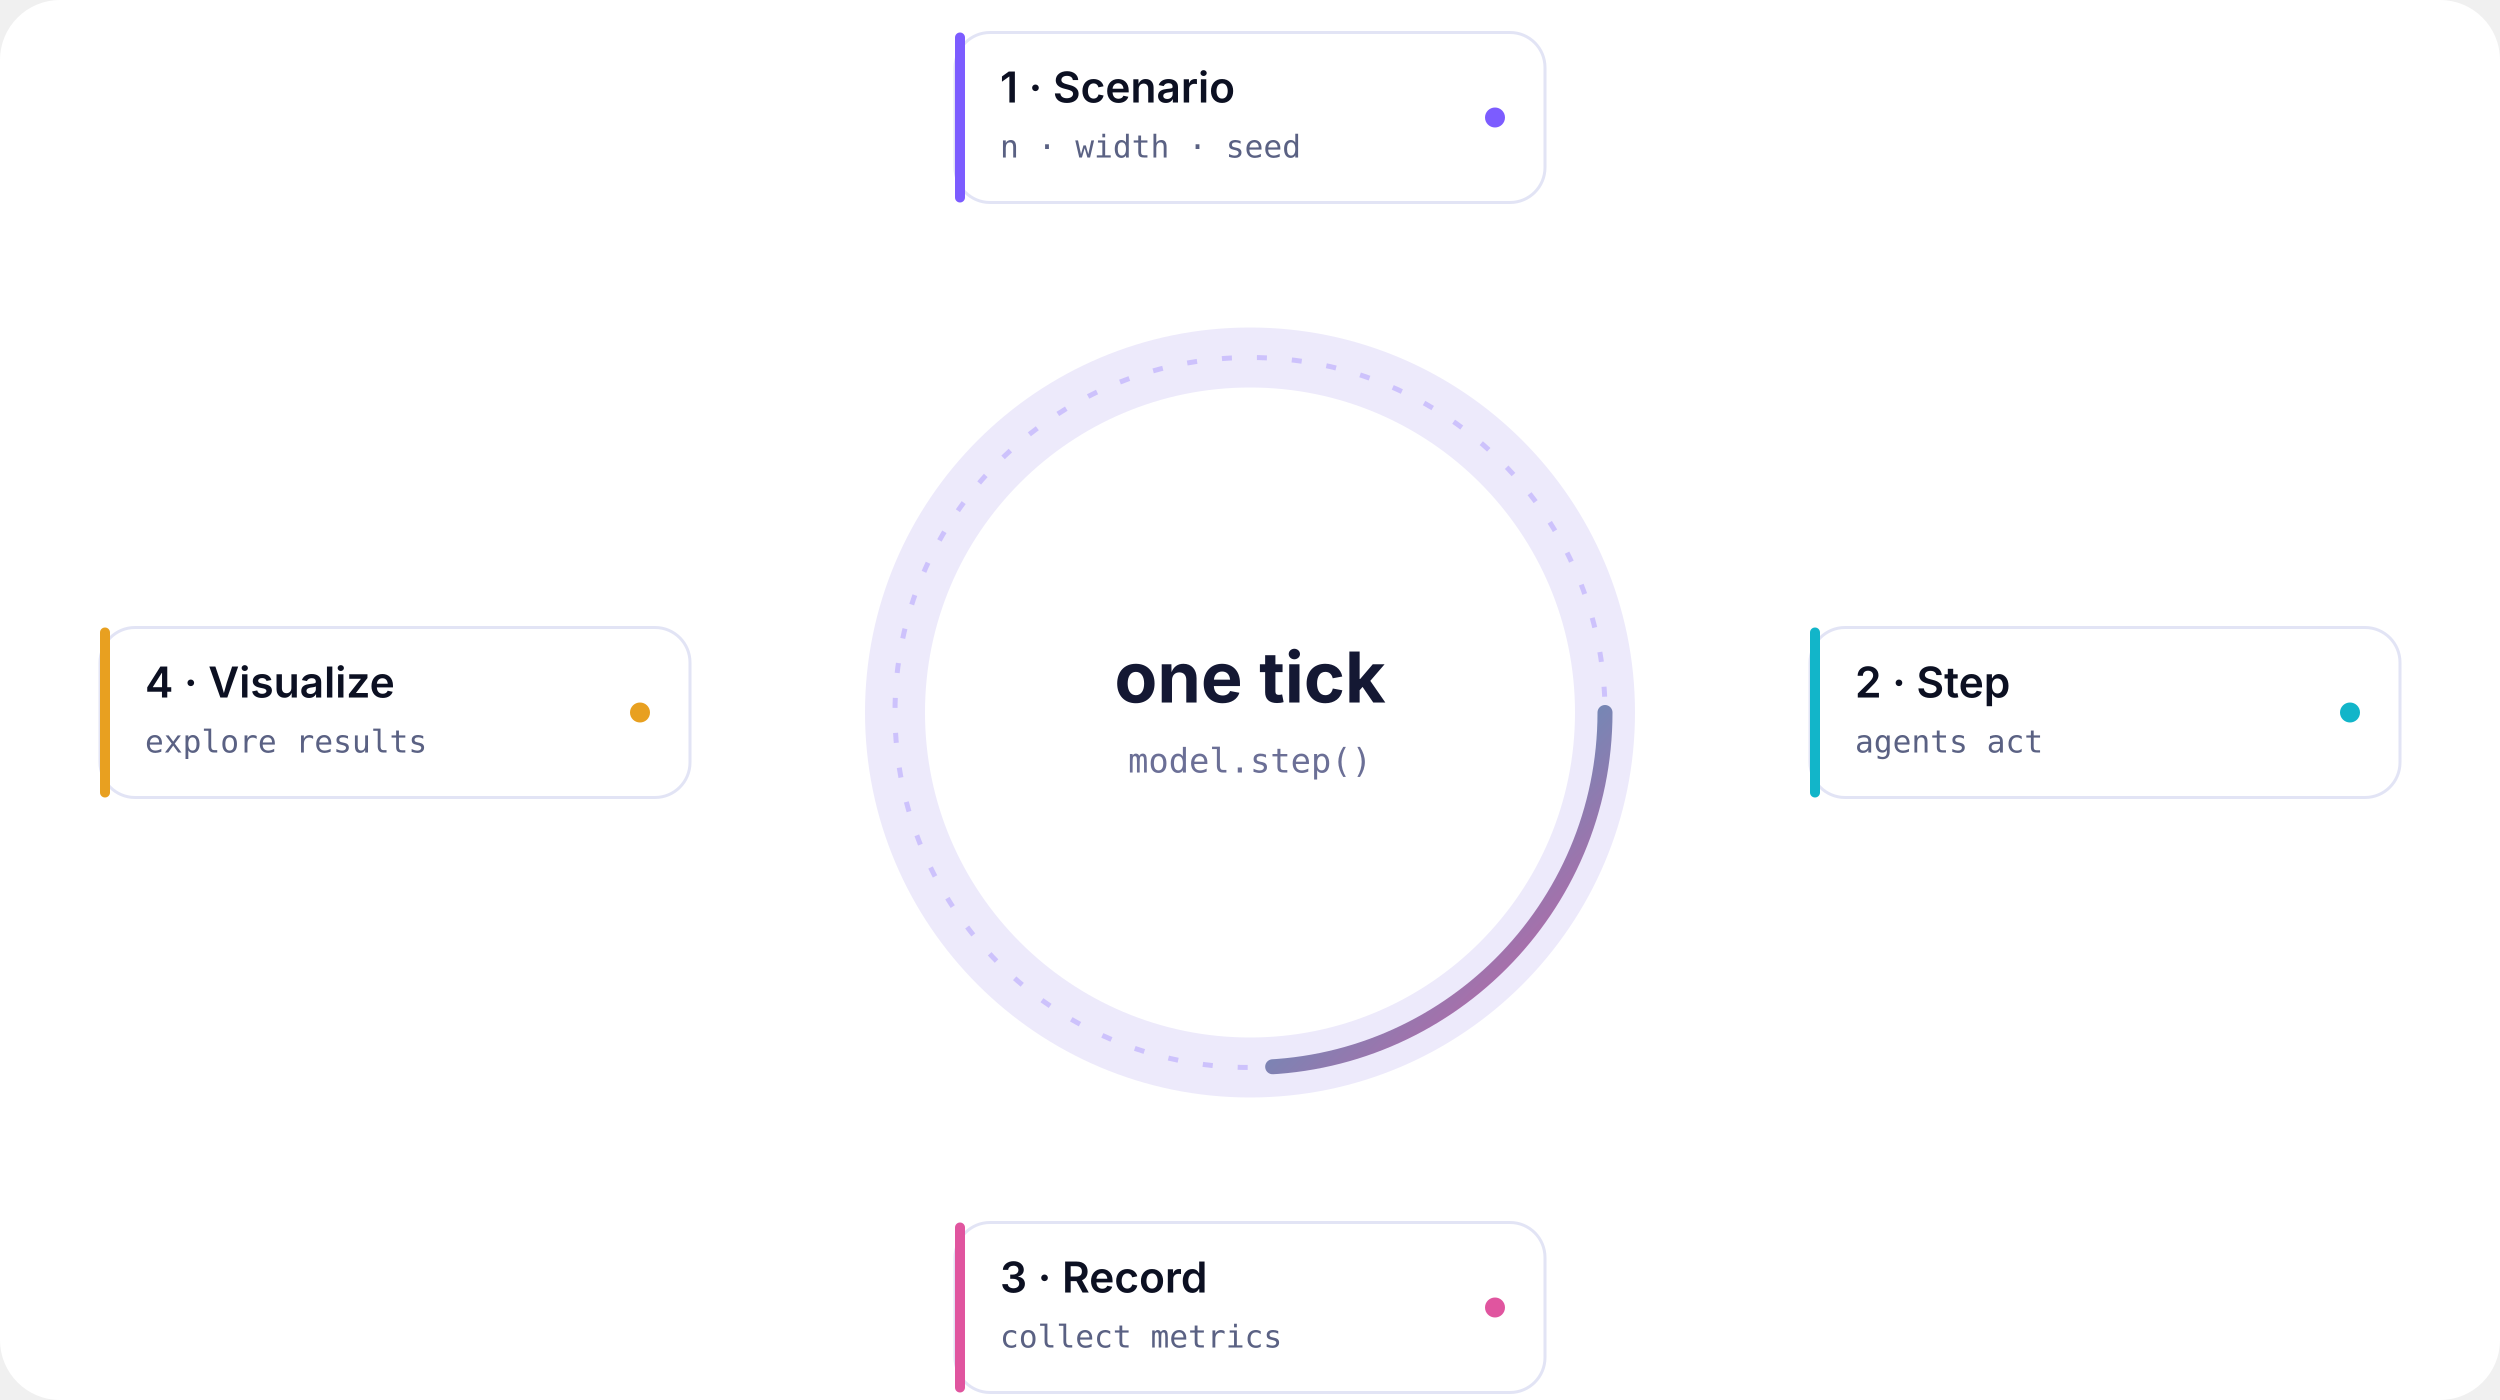
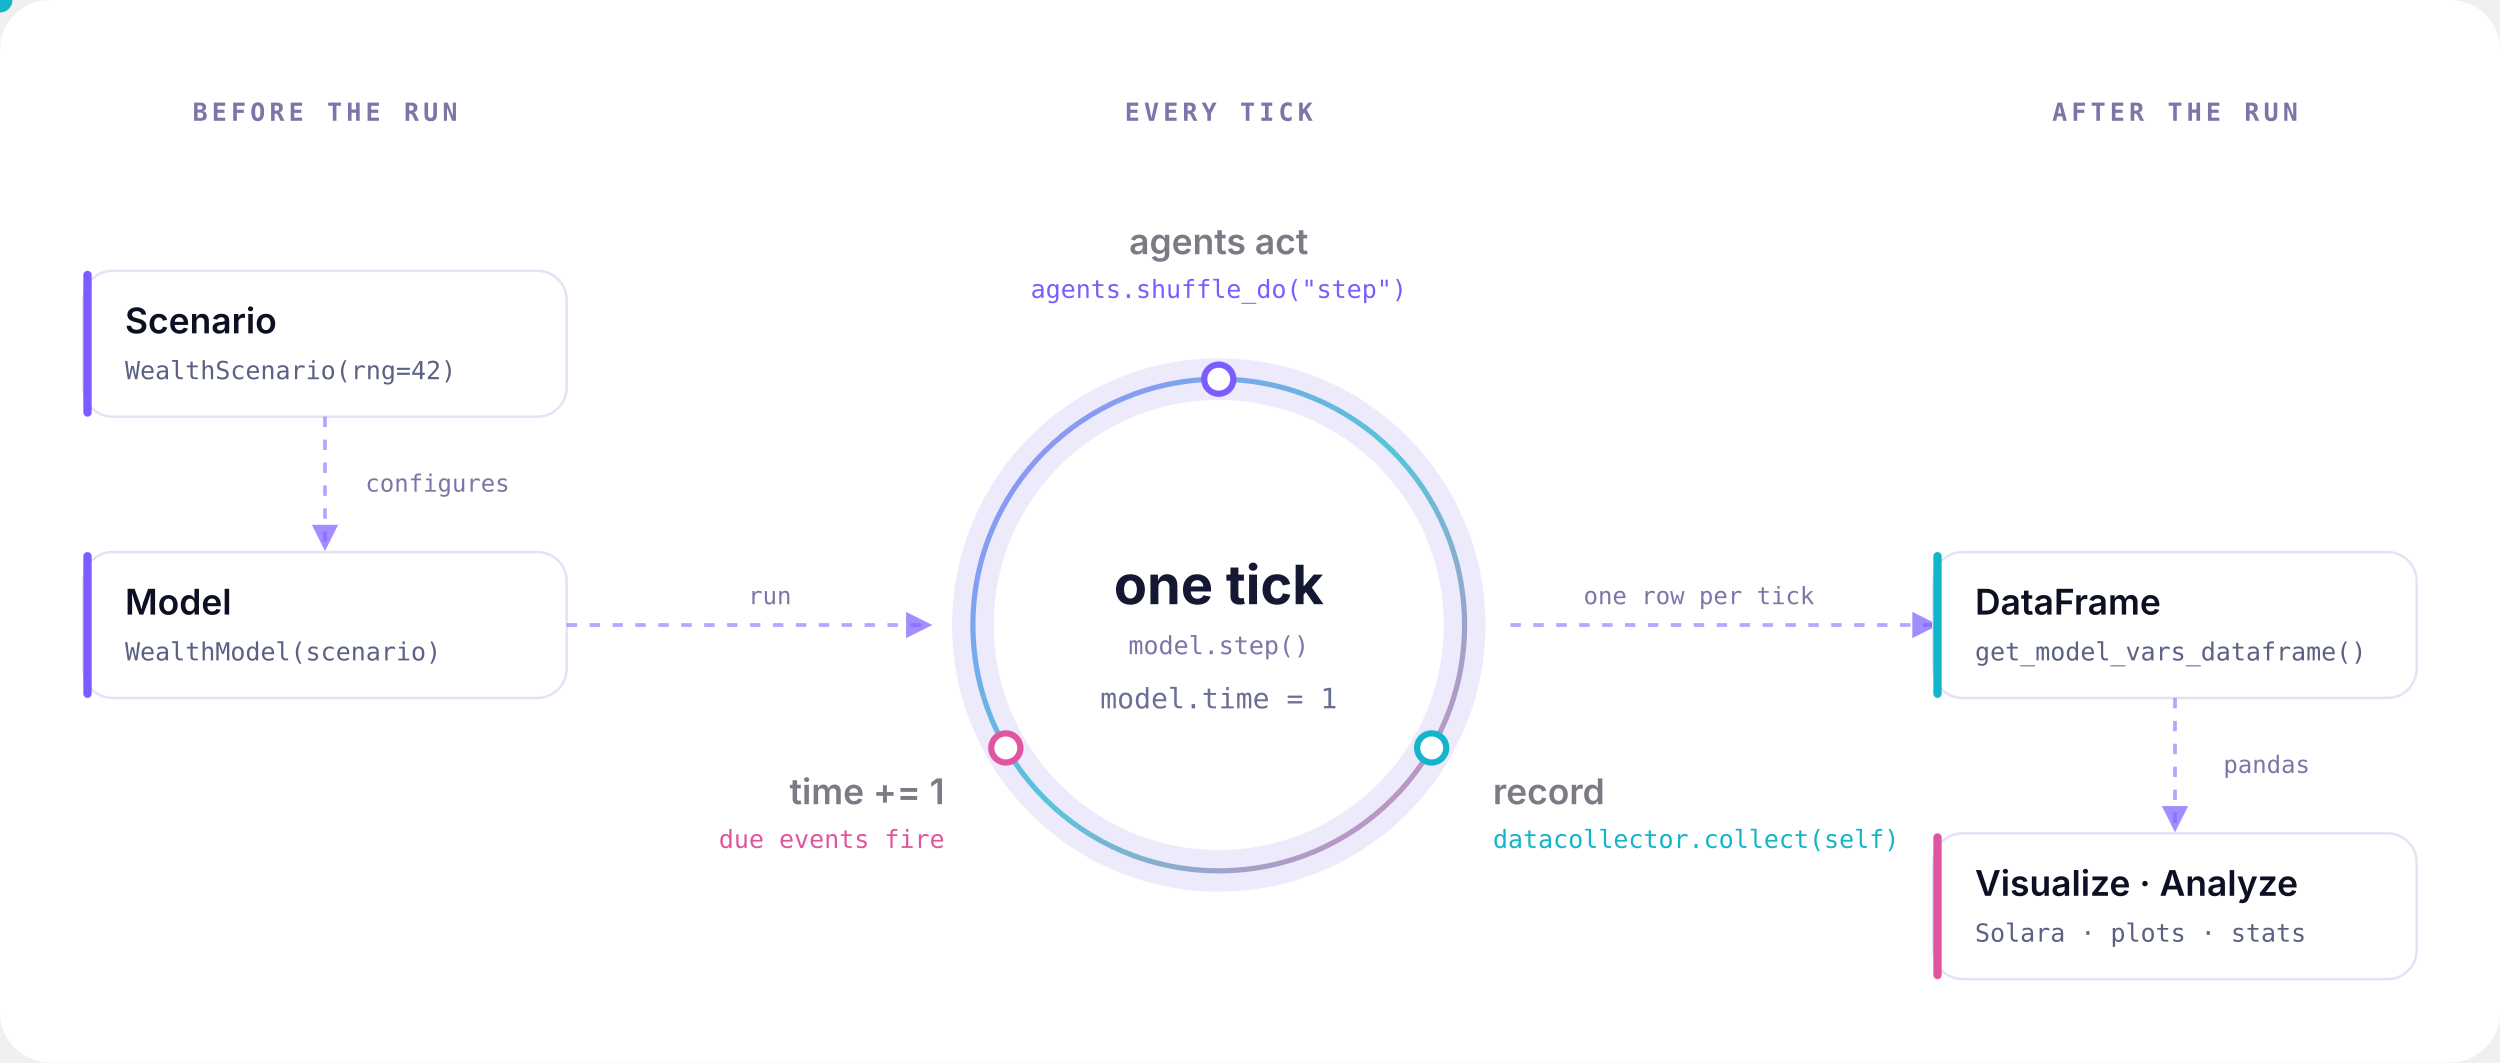
- <svg xmlns="http://www.w3.org/2000/svg" viewBox="0 0 1000 560" width="1000" height="560" role="img" aria-label="The Modelly simulation loop: scenario, step, record, visualize.">
+ <svg xmlns="http://www.w3.org/2000/svg" viewBox="0 0 1200 510" width="1200" height="510" role="img" aria-label="The Modelly simulation loop: a scenario configures the model once; every tick the agents act, data is recorded and time advances; after the run the rows are a pandas DataFrame to visualize and analyze.">
  <defs>
    <linearGradient id="ring" x1="0" y1="0" x2="1" y2="1">
      <stop offset="0" stop-color="#7C5CFF" />
      <stop offset="0.5" stop-color="#12B5C9" />
      <stop offset="1" stop-color="#E0559F" />
    </linearGradient>
-     <style>
-       @media (prefers-reduced-motion: reduce) { * { animation: none !important; } }
-     </style>
+     <marker id="head" viewBox="0 0 10 10" refX="8" refY="5" markerWidth="7" markerHeight="7" orient="auto">
+       <path d="M0 0 L10 5 L0 10 z" fill="#7C5CFF" fill-opacity="0.7" />
+     </marker>
  </defs>
-   <rect width="1000" height="560" rx="24" fill="#FFFFFF" />
-   <circle cx="500" cy="285" r="142" fill="none" stroke="#EDEAFB" stroke-width="24" />
-   <circle cx="500" cy="285" r="142" fill="none" stroke="#7C5CFF" stroke-opacity="0.28" stroke-width="2" stroke-dasharray="4 10">
-     <animate attributeName="stroke-dashoffset" from="0" to="-28" dur="3s" repeatCount="indefinite" />
+   <rect width="1200" height="510" rx="24" fill="#FFFFFF" />
+   <text x="156" y="58" text-anchor="middle" font-family="'JetBrains Mono', 'SF Mono', ui-monospace, Menlo, monospace" font-size="12" font-weight="600" letter-spacing="2" fill="#7A76A8">BEFORE THE RUN</text>
+   <text x="585" y="58" text-anchor="middle" font-family="'JetBrains Mono', 'SF Mono', ui-monospace, Menlo, monospace" font-size="12" font-weight="600" letter-spacing="2" fill="#7A76A8">EVERY TICK</text>
+   <text x="1044" y="58" text-anchor="middle" font-family="'JetBrains Mono', 'SF Mono', ui-monospace, Menlo, monospace" font-size="12" font-weight="600" letter-spacing="2" fill="#7A76A8">AFTER THE RUN</text>
+   <g>
+     <rect x="40" y="130" width="232" height="70" rx="14" fill="#FFFFFF" stroke="#E2E4F5" stroke-width="1.2" />
+     <rect x="40" y="130" width="4" height="70" rx="2" fill="#7C5CFF" />
+     <text x="60" y="160" font-family="Inter, 'Segoe UI', 'Helvetica Neue', system-ui, -apple-system, sans-serif" font-size="17" font-weight="600" fill="#0C1022">Scenario</text>
+     <text x="60" y="182" font-family="'JetBrains Mono', 'SF Mono', ui-monospace, Menlo, monospace" font-size="12" fill="#5A6183">WealthScenario(rng=42)</text>
+   </g>
+   <path d="M156 200 L156 262" fill="none" stroke="#7C5CFF" stroke-opacity="0.55" stroke-width="1.8" stroke-dasharray="5 6" marker-end="url(#head)">
+     <animate attributeName="stroke-dashoffset" from="22" to="0" dur="1.6s" repeatCount="indefinite" />
+   </path>
+   <text x="210" y="236" text-anchor="middle" font-family="'JetBrains Mono', 'SF Mono', ui-monospace, Menlo, monospace" font-size="11.5" fill="#7A76A8">configures</text>
+   <g>
+     <rect x="40" y="265" width="232" height="70" rx="14" fill="#FFFFFF" stroke="#E2E4F5" stroke-width="1.2" />
+     <rect x="40" y="265" width="4" height="70" rx="2" fill="#7C5CFF" />
+     <text x="60" y="295" font-family="Inter, 'Segoe UI', 'Helvetica Neue', system-ui, -apple-system, sans-serif" font-size="17" font-weight="600" fill="#0C1022">Model</text>
+     <text x="60" y="317" font-family="'JetBrains Mono', 'SF Mono', ui-monospace, Menlo, monospace" font-size="12" fill="#5A6183">WealthModel(scenario)</text>
+   </g>
+   <path d="M272 300 L445 300" fill="none" stroke="#7C5CFF" stroke-opacity="0.55" stroke-width="1.8" stroke-dasharray="5 6" marker-end="url(#head)">
+     <animate attributeName="stroke-dashoffset" from="22" to="0" dur="1.6s" repeatCount="indefinite" />
+   </path>
+   <text x="369.5" y="290" text-anchor="middle" font-family="'JetBrains Mono', 'SF Mono', ui-monospace, Menlo, monospace" font-size="11.5" fill="#7A76A8">run</text>
+   <circle cx="585" cy="300" r="118" fill="none" stroke="#EDEAFB" stroke-width="20" />
+   <path id="tick" d="M585.0 182.0 A118 118 0 0 1 585.0 418.0 A118 118 0 0 1 585.0 182.0" fill="none" stroke="url(#ring)" stroke-width="2.5" stroke-opacity="0.7" />
+   <circle r="6" fill="#12B5C9">
+     <animateMotion dur="4.5s" repeatCount="indefinite">
+       <mpath href="#tick" />
+     </animateMotion>
  </circle>
-   <g transform="translate(500 285)">
-     <circle r="142" fill="none" stroke="url(#ring)" stroke-width="6" stroke-linecap="round" stroke-dasharray="214 892">
-       <animateTransform attributeName="transform" type="rotate" from="0" to="360" dur="9s" repeatCount="indefinite" />
+   <text x="585" y="290" text-anchor="middle" font-family="Inter, 'Segoe UI', 'Helvetica Neue', system-ui, -apple-system, sans-serif" font-size="26" font-weight="700" fill="#141833">one tick</text>
+   <text x="585" y="314" text-anchor="middle" font-family="'JetBrains Mono', 'SF Mono', ui-monospace, Menlo, monospace" font-size="12" fill="#7A76A8">model.step()</text>
+   <text x="585" y="340" text-anchor="middle" font-family="'JetBrains Mono', 'SF Mono', ui-monospace, Menlo, monospace" font-size="13.5" fill="#6B6F96" opacity="1">model.time = 1<animate attributeName="opacity" values="1;0;0;0" keyTimes="0.000;0.250;0.500;0.750" calcMode="discrete" dur="18.0s" repeatCount="indefinite" />
+   </text>
+   <text x="585" y="340" text-anchor="middle" font-family="'JetBrains Mono', 'SF Mono', ui-monospace, Menlo, monospace" font-size="13.5" fill="#6B6F96" opacity="0">model.time = 2<animate attributeName="opacity" values="0;1;0;0" keyTimes="0.000;0.250;0.500;0.750" calcMode="discrete" dur="18.0s" repeatCount="indefinite" />
+   </text>
+   <text x="585" y="340" text-anchor="middle" font-family="'JetBrains Mono', 'SF Mono', ui-monospace, Menlo, monospace" font-size="13.5" fill="#6B6F96" opacity="0">model.time = 3<animate attributeName="opacity" values="0;0;1;0" keyTimes="0.000;0.250;0.500;0.750" calcMode="discrete" dur="18.0s" repeatCount="indefinite" />
+   </text>
+   <text x="585" y="340" text-anchor="middle" font-family="'JetBrains Mono', 'SF Mono', ui-monospace, Menlo, monospace" font-size="13.5" fill="#6B6F96" opacity="0">model.time = 4<animate attributeName="opacity" values="0;0;0;1" keyTimes="0.000;0.250;0.500;0.750" calcMode="discrete" dur="18.0s" repeatCount="indefinite" />
+   </text>
+   <g>
+     <circle cx="585.0" cy="182.0" r="16" fill="#7C5CFF" opacity="0">
+       <animate attributeName="opacity" values="0;0.25;0;0" keyTimes="0;0.06;0.3;1" dur="4.5s" begin="0.00s" repeatCount="indefinite" />
    </circle>
-   </g>
-   <circle r="4" fill="#12B5C9" opacity="0">
-     <animateMotion dur="9s" repeatCount="indefinite" path="M642 285 A142 142 0 1 1 358 285 A142 142 0 1 1 642 285" />
-   </circle>
-   <text x="500" y="281" text-anchor="middle" font-family="Inter, 'Segoe UI', 'Helvetica Neue', system-ui, -apple-system, sans-serif" font-size="28" font-weight="700" fill="#141833">one tick</text>
-   <text x="500" y="309" text-anchor="middle" font-family="'JetBrains Mono', 'SF Mono', ui-monospace, Menlo, monospace" font-size="13.5" fill="#6B6F96">model.step()</text>
-   <g>
-     <rect x="382" y="13" width="236" height="68" rx="14" fill="#FFFFFF" stroke="#E2E4F5" stroke-width="1.2" />
-     <rect x="382" y="13" width="4" height="68" rx="2" fill="#7C5CFF" />
-     <text x="400" y="41" font-family="Inter, 'Segoe UI', 'Helvetica Neue', system-ui, -apple-system, sans-serif" font-size="17" font-weight="600" fill="#0C1022">1 · Scenario</text>
-     <text x="400" y="63" font-family="'JetBrains Mono', 'SF Mono', ui-monospace, Menlo, monospace" font-size="12.5" fill="#5A6183">n · width · seed</text>
-     <circle cx="598" cy="47" r="4" fill="#7C5CFF">
-       <animate attributeName="opacity" values="1;0.2;1" dur="2.8s" begin="-0.0s" repeatCount="indefinite" />
-     </circle>
+     <circle cx="585.0" cy="182.0" r="7" fill="#FFFFFF" stroke="#7C5CFF" stroke-width="3" />
+     <text x="585.0" y="122.0" text-anchor="middle" font-family="Inter, 'Segoe UI', 'Helvetica Neue', system-ui, -apple-system, sans-serif" font-size="17" font-weight="600" fill="#0C1022" fill-opacity="0.55">agents act<animate attributeName="fill-opacity" values="0.55;1;0.55;0.55" keyTimes="0;0.06;0.3;1" dur="4.5s" begin="0.00s" repeatCount="indefinite" />
+     </text>
+     <text x="585.0" y="143.0" text-anchor="middle" font-family="'JetBrains Mono', 'SF Mono', ui-monospace, Menlo, monospace" font-size="12" fill="#7C5CFF">agents.shuffle_do("step")</text>
  </g>
  <g>
-     <rect x="724" y="251" width="236" height="68" rx="14" fill="#FFFFFF" stroke="#E2E4F5" stroke-width="1.2" />
-     <rect x="724" y="251" width="4" height="68" rx="2" fill="#12B5C9" />
-     <text x="742" y="279" font-family="Inter, 'Segoe UI', 'Helvetica Neue', system-ui, -apple-system, sans-serif" font-size="17" font-weight="600" fill="#0C1022">2 · Step</text>
-     <text x="742" y="301" font-family="'JetBrains Mono', 'SF Mono', ui-monospace, Menlo, monospace" font-size="12.5" fill="#5A6183">agents act</text>
-     <circle cx="940" cy="285" r="4" fill="#12B5C9">
-       <animate attributeName="opacity" values="1;0.2;1" dur="2.8s" begin="-0.7s" repeatCount="indefinite" />
+     <circle cx="687.2" cy="359.0" r="16" fill="#12B5C9" opacity="0">
+       <animate attributeName="opacity" values="0;0.25;0;0" keyTimes="0;0.06;0.3;1" dur="4.5s" begin="1.50s" repeatCount="indefinite" />
    </circle>
+     <circle cx="687.2" cy="359.0" r="7" fill="#FFFFFF" stroke="#12B5C9" stroke-width="3" />
+     <text x="716.6" y="386.0" text-anchor="start" font-family="Inter, 'Segoe UI', 'Helvetica Neue', system-ui, -apple-system, sans-serif" font-size="17" font-weight="600" fill="#0C1022" fill-opacity="0.55">record<animate attributeName="fill-opacity" values="0.55;1;0.55;0.55" keyTimes="0;0.06;0.3;1" dur="4.5s" begin="1.50s" repeatCount="indefinite" />
+     </text>
+     <text x="716.6" y="407.0" text-anchor="start" font-family="'JetBrains Mono', 'SF Mono', ui-monospace, Menlo, monospace" font-size="12" fill="#12B5C9">datacollector.collect(self)</text>
  </g>
  <g>
-     <rect x="382" y="489" width="236" height="68" rx="14" fill="#FFFFFF" stroke="#E2E4F5" stroke-width="1.2" />
-     <rect x="382" y="489" width="4" height="68" rx="2" fill="#E0559F" />
-     <text x="400" y="517" font-family="Inter, 'Segoe UI', 'Helvetica Neue', system-ui, -apple-system, sans-serif" font-size="17" font-weight="600" fill="#0C1022">3 · Record</text>
-     <text x="400" y="539" font-family="'JetBrains Mono', 'SF Mono', ui-monospace, Menlo, monospace" font-size="12.5" fill="#5A6183">collect metrics</text>
-     <circle cx="598" cy="523" r="4" fill="#E0559F">
-       <animate attributeName="opacity" values="1;0.2;1" dur="2.8s" begin="-1.4s" repeatCount="indefinite" />
+     <circle cx="482.8" cy="359.0" r="16" fill="#E0559F" opacity="0">
+       <animate attributeName="opacity" values="0;0.25;0;0" keyTimes="0;0.06;0.3;1" dur="4.5s" begin="3.00s" repeatCount="indefinite" />
    </circle>
+     <circle cx="482.8" cy="359.0" r="7" fill="#FFFFFF" stroke="#E0559F" stroke-width="3" />
+     <text x="453.4" y="386.0" text-anchor="end" font-family="Inter, 'Segoe UI', 'Helvetica Neue', system-ui, -apple-system, sans-serif" font-size="17" font-weight="600" fill="#0C1022" fill-opacity="0.55">time += 1<animate attributeName="fill-opacity" values="0.55;1;0.55;0.55" keyTimes="0;0.06;0.3;1" dur="4.5s" begin="3.00s" repeatCount="indefinite" />
+     </text>
+     <text x="453.4" y="407.0" text-anchor="end" font-family="'JetBrains Mono', 'SF Mono', ui-monospace, Menlo, monospace" font-size="12" fill="#E0559F">due events fire</text>
  </g>
+   <path d="M725 300 L928 300" fill="none" stroke="#7C5CFF" stroke-opacity="0.55" stroke-width="1.8" stroke-dasharray="5 6" marker-end="url(#head)">
+     <animate attributeName="stroke-dashoffset" from="22" to="0" dur="1.6s" repeatCount="indefinite" />
+   </path>
+   <text x="815.5" y="290" text-anchor="middle" font-family="'JetBrains Mono', 'SF Mono', ui-monospace, Menlo, monospace" font-size="11.5" fill="#7A76A8">one row per tick</text>
  <g>
-     <rect x="40" y="251" width="236" height="68" rx="14" fill="#FFFFFF" stroke="#E2E4F5" stroke-width="1.2" />
-     <rect x="40" y="251" width="4" height="68" rx="2" fill="#E8A020" />
-     <text x="58" y="279" font-family="Inter, 'Segoe UI', 'Helvetica Neue', system-ui, -apple-system, sans-serif" font-size="17" font-weight="600" fill="#0C1022">4 · Visualize</text>
-     <text x="58" y="301" font-family="'JetBrains Mono', 'SF Mono', ui-monospace, Menlo, monospace" font-size="12.5" fill="#5A6183">explore results</text>
-     <circle cx="256" cy="285" r="4" fill="#E8A020">
-       <animate attributeName="opacity" values="1;0.2;1" dur="2.8s" begin="-2.1s" repeatCount="indefinite" />
-     </circle>
+     <rect x="928" y="265" width="232" height="70" rx="14" fill="#FFFFFF" stroke="#E2E4F5" stroke-width="1.2" />
+     <rect x="928" y="265" width="4" height="70" rx="2" fill="#12B5C9" />
+     <text x="948" y="295" font-family="Inter, 'Segoe UI', 'Helvetica Neue', system-ui, -apple-system, sans-serif" font-size="17" font-weight="600" fill="#0C1022">DataFrame</text>
+     <text x="948" y="317" font-family="'JetBrains Mono', 'SF Mono', ui-monospace, Menlo, monospace" font-size="12" fill="#5A6183">get_model_vars_dataframe()</text>
+   </g>
+   <path d="M1044 335 L1044 397" fill="none" stroke="#7C5CFF" stroke-opacity="0.55" stroke-width="1.8" stroke-dasharray="5 6" marker-end="url(#head)">
+     <animate attributeName="stroke-dashoffset" from="22" to="0" dur="1.6s" repeatCount="indefinite" />
+   </path>
+   <text x="1088" y="371" text-anchor="middle" font-family="'JetBrains Mono', 'SF Mono', ui-monospace, Menlo, monospace" font-size="11.5" fill="#7A76A8">pandas</text>
+   <g>
+     <rect x="928" y="400" width="232" height="70" rx="14" fill="#FFFFFF" stroke="#E2E4F5" stroke-width="1.2" />
+     <rect x="928" y="400" width="4" height="70" rx="2" fill="#E0559F" />
+     <text x="948" y="430" font-family="Inter, 'Segoe UI', 'Helvetica Neue', system-ui, -apple-system, sans-serif" font-size="17" font-weight="600" fill="#0C1022">Visualize · Analyze</text>
+     <text x="948" y="452" font-family="'JetBrains Mono', 'SF Mono', ui-monospace, Menlo, monospace" font-size="12" fill="#5A6183">Solara · plots · stats</text>
  </g>
</svg>
